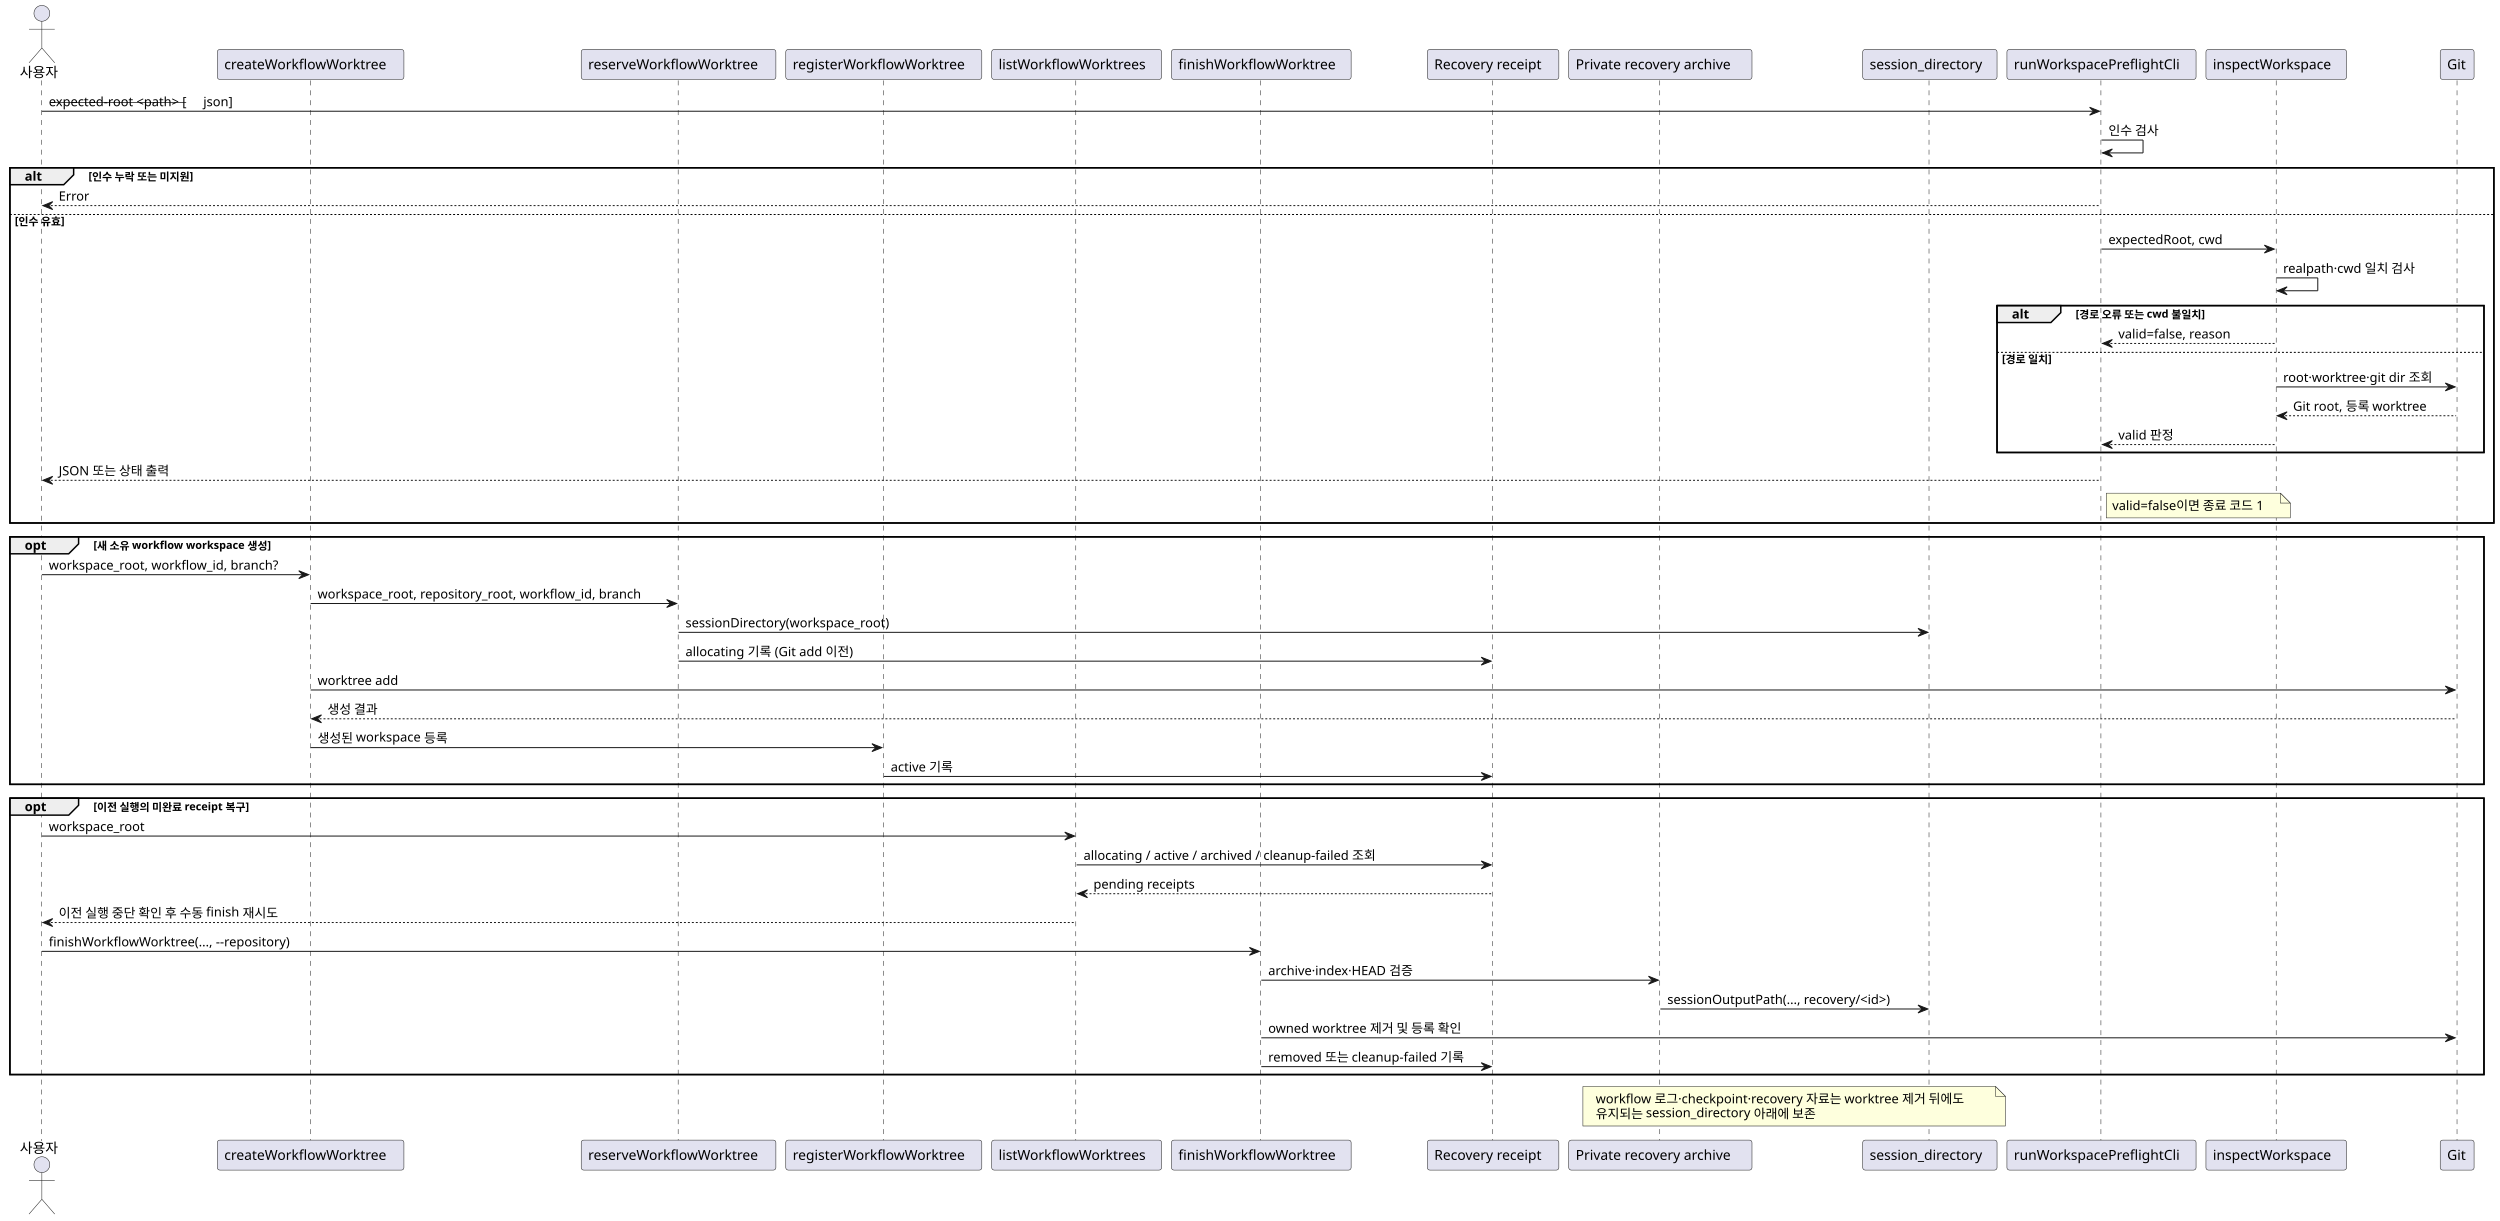
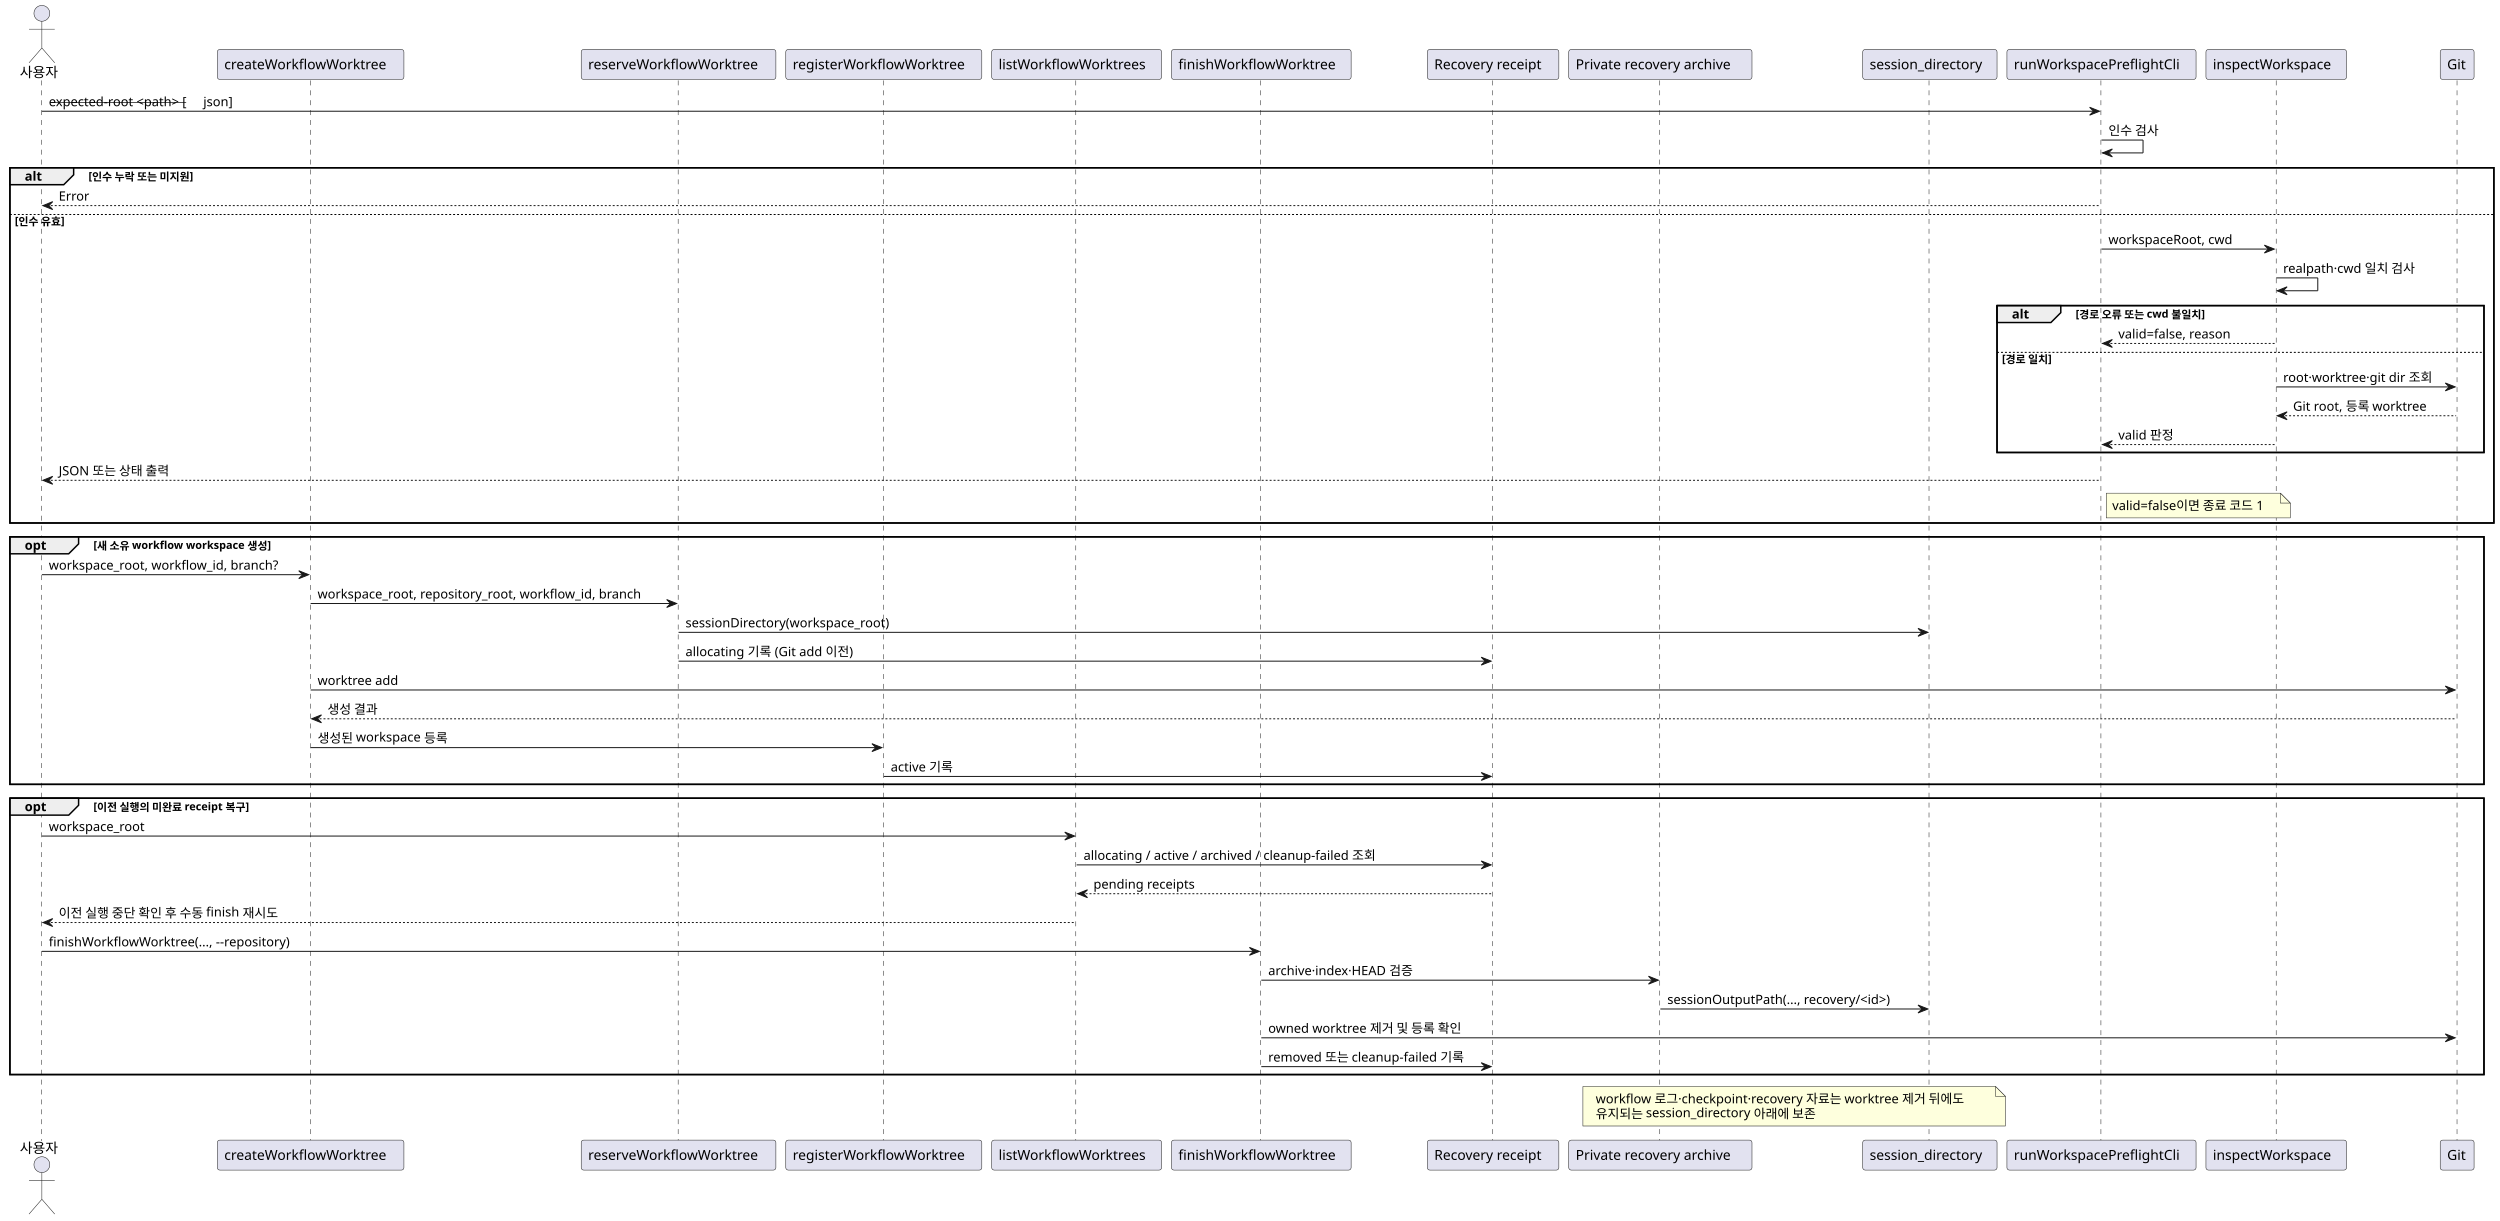
<svg xmlns="http://www.w3.org/2000/svg" contentStyleType="text/css" height="1234px" preserveAspectRatio="none" style="width:2527px;height:1234px;background:#FFFFFF;" version="1.1" viewBox="0 0 2527 1234" width="2527px" zoomAndPan="magnify">
  <defs />
  <g>
    <rect fill="none" height="359.07" style="stroke:#000000;stroke-width:1.5;" width="2510.794" x="10" y="169.562" />
    <rect fill="none" height="148.469" style="stroke:#000000;stroke-width:1.5;" width="492.188" x="2018.606" y="308.898" />
    <rect fill="none" height="250.195" style="stroke:#000000;stroke-width:1.5;" width="2500.794" x="10" y="542.633" />
    <rect fill="none" height="279.328" style="stroke:#000000;stroke-width:1.5;" width="2500.794" x="10" y="806.828" />
    <line style="stroke:#181818;stroke-width:0.5;stroke-dasharray:5.0,5.0;" x1="42" x2="42" y1="81.297" y2="1153.422" />
    <line style="stroke:#181818;stroke-width:0.5;stroke-dasharray:5.0,5.0;" x1="313.682" x2="313.682" y1="81.297" y2="1153.422" />
    <line style="stroke:#181818;stroke-width:0.5;stroke-dasharray:5.0,5.0;" x1="685.486" x2="685.486" y1="81.297" y2="1153.422" />
    <line style="stroke:#181818;stroke-width:0.5;stroke-dasharray:5.0,5.0;" x1="893.266" x2="893.266" y1="81.297" y2="1153.422" />
    <line style="stroke:#181818;stroke-width:0.5;stroke-dasharray:5.0,5.0;" x1="1087.412" x2="1087.412" y1="81.297" y2="1153.422" />
    <line style="stroke:#181818;stroke-width:0.5;stroke-dasharray:5.0,5.0;" x1="1274.117" x2="1274.117" y1="81.297" y2="1153.422" />
    <line style="stroke:#181818;stroke-width:0.5;stroke-dasharray:5.0,5.0;" x1="1508.748" x2="1508.748" y1="81.297" y2="1153.422" />
    <line style="stroke:#181818;stroke-width:0.5;stroke-dasharray:5.0,5.0;" x1="1677.687" x2="1677.687" y1="81.297" y2="1153.422" />
    <line style="stroke:#181818;stroke-width:0.5;stroke-dasharray:5.0,5.0;" x1="1949.844" x2="1949.844" y1="81.297" y2="1153.422" />
    <line style="stroke:#181818;stroke-width:0.5;stroke-dasharray:5.0,5.0;" x1="2123.606" x2="2123.606" y1="81.297" y2="1153.422" />
    <line style="stroke:#181818;stroke-width:0.5;stroke-dasharray:5.0,5.0;" x1="2300.773" x2="2300.773" y1="81.297" y2="1153.422" />
    <line style="stroke:#181818;stroke-width:0.5;stroke-dasharray:5.0,5.0;" x1="2483.566" x2="2483.566" y1="81.297" y2="1153.422" />
    <text fill="#000000" font-family="sans-serif" font-size="14" lengthAdjust="spacing" textLength="38.64" x="20" y="77.995">사용자</text>
    <ellipse cx="42.32" cy="13.5" fill="#E2E2F0" rx="8" ry="8" style="stroke:#181818;stroke-width:0.5;" />
    <path d="M42.32,21.5 L42.32,48.5 M29.32,29.5 L55.32,29.5 M42.32,48.5 L29.32,63.5 M42.32,48.5 L55.32,63.5 " fill="none" style="stroke:#181818;stroke-width:0.5;" />
    <text fill="#000000" font-family="sans-serif" font-size="14" lengthAdjust="spacing" textLength="38.64" x="20" y="1165.417">사용자</text>
    <ellipse cx="42.32" cy="1177.219" fill="#E2E2F0" rx="8" ry="8" style="stroke:#181818;stroke-width:0.5;" />
    <path d="M42.32,1185.219 L42.32,1212.219 M29.32,1193.219 L55.32,1193.219 M42.32,1212.219 L29.32,1227.219 M42.32,1212.219 L55.32,1227.219 " fill="none" style="stroke:#181818;stroke-width:0.5;" />
    <rect fill="#E2E2F0" height="30.297" rx="2.5" ry="2.5" style="stroke:#181818;stroke-width:0.5;" width="188.597" x="219.682" y="50" />
    <text fill="#000000" font-family="sans-serif" font-size="14" lengthAdjust="spacing" textLength="174.597" x="226.682" y="69.995">createWorkflowWorktree</text>
    <rect fill="#E2E2F0" height="30.297" rx="2.5" ry="2.5" style="stroke:#181818;stroke-width:0.5;" width="188.597" x="219.682" y="1152.422" />
    <text fill="#000000" font-family="sans-serif" font-size="14" lengthAdjust="spacing" textLength="174.597" x="226.682" y="1172.417">createWorkflowWorktree</text>
    <rect fill="#E2E2F0" height="30.297" rx="2.5" ry="2.5" style="stroke:#181818;stroke-width:0.5;" width="196.779" x="587.486" y="50" />
    <text fill="#000000" font-family="sans-serif" font-size="14" lengthAdjust="spacing" textLength="182.779" x="594.486" y="69.995">reserveWorkflowWorktree</text>
    <rect fill="#E2E2F0" height="30.297" rx="2.5" ry="2.5" style="stroke:#181818;stroke-width:0.5;" width="196.779" x="587.486" y="1152.422" />
    <text fill="#000000" font-family="sans-serif" font-size="14" lengthAdjust="spacing" textLength="182.779" x="594.486" y="1172.417">reserveWorkflowWorktree</text>
    <rect fill="#E2E2F0" height="30.297" rx="2.5" ry="2.5" style="stroke:#181818;stroke-width:0.5;" width="198.147" x="794.266" y="50" />
    <text fill="#000000" font-family="sans-serif" font-size="14" lengthAdjust="spacing" textLength="184.147" x="801.266" y="69.995">registerWorkflowWorktree</text>
    <rect fill="#E2E2F0" height="30.297" rx="2.5" ry="2.5" style="stroke:#181818;stroke-width:0.5;" width="198.147" x="794.266" y="1152.422" />
    <text fill="#000000" font-family="sans-serif" font-size="14" lengthAdjust="spacing" textLength="184.147" x="801.266" y="1172.417">registerWorkflowWorktree</text>
    <rect fill="#E2E2F0" height="30.297" rx="2.5" ry="2.5" style="stroke:#181818;stroke-width:0.5;" width="171.705" x="1002.412" y="50" />
    <text fill="#000000" font-family="sans-serif" font-size="14" lengthAdjust="spacing" textLength="157.705" x="1009.412" y="69.995">listWorkflowWorktrees</text>
    <rect fill="#E2E2F0" height="30.297" rx="2.5" ry="2.5" style="stroke:#181818;stroke-width:0.5;" width="171.705" x="1002.412" y="1152.422" />
    <text fill="#000000" font-family="sans-serif" font-size="14" lengthAdjust="spacing" textLength="157.705" x="1009.412" y="1172.417">listWorkflowWorktrees</text>
    <rect fill="#E2E2F0" height="30.297" rx="2.5" ry="2.5" style="stroke:#181818;stroke-width:0.5;" width="181.597" x="1184.117" y="50" />
    <text fill="#000000" font-family="sans-serif" font-size="14" lengthAdjust="spacing" textLength="167.597" x="1191.117" y="69.995">finishWorkflowWorktree</text>
    <rect fill="#E2E2F0" height="30.297" rx="2.5" ry="2.5" style="stroke:#181818;stroke-width:0.5;" width="181.597" x="1184.117" y="1152.422" />
    <text fill="#000000" font-family="sans-serif" font-size="14" lengthAdjust="spacing" textLength="167.597" x="1191.117" y="1172.417">finishWorkflowWorktree</text>
    <rect fill="#E2E2F0" height="30.297" rx="2.5" ry="2.5" style="stroke:#181818;stroke-width:0.5;" width="132.939" x="1442.748" y="50" />
    <text fill="#000000" font-family="sans-serif" font-size="14" lengthAdjust="spacing" textLength="118.939" x="1449.748" y="69.995">Recovery receipt</text>
    <rect fill="#E2E2F0" height="30.297" rx="2.5" ry="2.5" style="stroke:#181818;stroke-width:0.5;" width="132.939" x="1442.748" y="1152.422" />
    <text fill="#000000" font-family="sans-serif" font-size="14" lengthAdjust="spacing" textLength="118.939" x="1449.748" y="1172.417">Recovery receipt</text>
    <rect fill="#E2E2F0" height="30.297" rx="2.5" ry="2.5" style="stroke:#181818;stroke-width:0.5;" width="185.22" x="1585.687" y="50" />
    <text fill="#000000" font-family="sans-serif" font-size="14" lengthAdjust="spacing" textLength="171.22" x="1592.687" y="69.995">Private recovery archive</text>
    <rect fill="#E2E2F0" height="30.297" rx="2.5" ry="2.5" style="stroke:#181818;stroke-width:0.5;" width="185.22" x="1585.687" y="1152.422" />
    <text fill="#000000" font-family="sans-serif" font-size="14" lengthAdjust="spacing" textLength="171.22" x="1592.687" y="1172.417">Private recovery archive</text>
    <rect fill="#E2E2F0" height="30.297" rx="2.5" ry="2.5" style="stroke:#181818;stroke-width:0.5;" width="135.762" x="1882.844" y="50" />
    <text fill="#000000" font-family="sans-serif" font-size="14" lengthAdjust="spacing" textLength="121.762" x="1889.844" y="69.995">session_directory</text>
    <rect fill="#E2E2F0" height="30.297" rx="2.5" ry="2.5" style="stroke:#181818;stroke-width:0.5;" width="135.762" x="1882.844" y="1152.422" />
    <text fill="#000000" font-family="sans-serif" font-size="14" lengthAdjust="spacing" textLength="121.762" x="1889.844" y="1172.417">session_directory</text>
    <rect fill="#E2E2F0" height="30.297" rx="2.5" ry="2.5" style="stroke:#181818;stroke-width:0.5;" width="191.167" x="2028.606" y="50" />
    <text fill="#000000" font-family="sans-serif" font-size="14" lengthAdjust="spacing" textLength="177.167" x="2035.606" y="69.995">runWorkspacePreflightCli</text>
    <rect fill="#E2E2F0" height="30.297" rx="2.5" ry="2.5" style="stroke:#181818;stroke-width:0.5;" width="191.167" x="2028.606" y="1152.422" />
    <text fill="#000000" font-family="sans-serif" font-size="14" lengthAdjust="spacing" textLength="177.167" x="2035.606" y="1172.417">runWorkspacePreflightCli</text>
    <rect fill="#E2E2F0" height="30.297" rx="2.5" ry="2.5" style="stroke:#181818;stroke-width:0.5;" width="142.085" x="2229.773" y="50" />
    <text fill="#000000" font-family="sans-serif" font-size="14" lengthAdjust="spacing" textLength="128.085" x="2236.773" y="69.995">inspectWorkspace</text>
    <rect fill="#E2E2F0" height="30.297" rx="2.5" ry="2.5" style="stroke:#181818;stroke-width:0.5;" width="142.085" x="2229.773" y="1152.422" />
    <text fill="#000000" font-family="sans-serif" font-size="14" lengthAdjust="spacing" textLength="128.085" x="2236.773" y="1172.417">inspectWorkspace</text>
    <rect fill="#E2E2F0" height="30.297" rx="2.5" ry="2.5" style="stroke:#181818;stroke-width:0.5;" width="34.227" x="2466.566" y="50" />
    <text fill="#000000" font-family="sans-serif" font-size="14" lengthAdjust="spacing" textLength="20.227" x="2473.566" y="69.995">Git</text>
    <rect fill="#E2E2F0" height="30.297" rx="2.5" ry="2.5" style="stroke:#181818;stroke-width:0.5;" width="34.227" x="2466.566" y="1152.422" />
    <text fill="#000000" font-family="sans-serif" font-size="14" lengthAdjust="spacing" textLength="20.227" x="2473.566" y="1172.417">Git</text>
    <polygon fill="#181818" points="2112.189,108.43,2122.189,112.43,2112.189,116.43,2116.189,112.43" style="stroke:#181818;stroke-width:1.0;" />
    <line style="stroke:#181818;stroke-width:1.0;" x1="42.32" x2="2118.189" y1="112.43" y2="112.43" />
    <text fill="#000000" font-family="sans-serif" font-size="13" lengthAdjust="spacing" text-decoration="line-through" textLength="156.152" x="49.32" y="107.364">expected-root &lt;path&gt; [</text>
    <text fill="#000000" font-family="sans-serif" font-size="13" lengthAdjust="spacing" textLength="31.649" x="205.472" y="107.364">json]</text>
    <line style="stroke:#181818;stroke-width:1.0;" x1="2124.189" x2="2166.189" y1="141.562" y2="141.562" />
    <line style="stroke:#181818;stroke-width:1.0;" x1="2166.189" x2="2166.189" y1="141.562" y2="154.562" />
    <line style="stroke:#181818;stroke-width:1.0;" x1="2125.189" x2="2166.189" y1="154.562" y2="154.562" />
    <polygon fill="#181818" points="2135.189,150.562,2125.189,154.562,2135.189,158.562,2131.189,154.562" style="stroke:#181818;stroke-width:1.0;" />
    <text fill="#000000" font-family="sans-serif" font-size="13" lengthAdjust="spacing" textLength="51.972" x="2131.189" y="136.497">인수 검사</text>
    <path d="M10,169.562 L74.443,169.562 L74.443,176.695 L64.443,186.695 L10,186.695 L10,169.562 " fill="#EEEEEE" style="stroke:#000000;stroke-width:1.5;" />
    <rect fill="none" height="359.07" style="stroke:#000000;stroke-width:1.5;" width="2510.794" x="10" y="169.562" />
    <text fill="#000000" font-family="sans-serif" font-size="13" font-weight="bold" lengthAdjust="spacing" textLength="19.443" x="25" y="182.629">alt</text>
    <text fill="#000000" font-family="sans-serif" font-size="11" font-weight="bold" lengthAdjust="spacing" textLength="112.623" x="89.443" y="181.773">[인수 누락 또는 미지원]</text>
    <polygon fill="#181818" points="53.32,203.828,43.32,207.828,53.32,211.828,49.32,207.828" style="stroke:#181818;stroke-width:1.0;" />
    <line style="stroke:#181818;stroke-width:1.0;stroke-dasharray:2.0,2.0;" x1="47.32" x2="2123.189" y1="207.828" y2="207.828" />
    <text fill="#000000" font-family="sans-serif" font-size="13" lengthAdjust="spacing" textLength="32.202" x="59.32" y="202.762">Error</text>
    <line style="stroke:#000000;stroke-width:1.0;stroke-dasharray:2.0,2.0;" x1="10" x2="2520.794" y1="216.828" y2="216.828" />
    <text fill="#000000" font-family="sans-serif" font-size="11" font-weight="bold" lengthAdjust="spacing" textLength="54.364" x="15" y="227.039">[인수 유효]</text>
    <polygon fill="#181818" points="2288.815,247.766,2298.815,251.766,2288.815,255.766,2292.815,251.766" style="stroke:#181818;stroke-width:1.0;" />
    <line style="stroke:#181818;stroke-width:1.0;" x1="2124.189" x2="2294.815" y1="251.766" y2="251.766" />
-     <text fill="#000000" font-family="sans-serif" font-size="13" lengthAdjust="spacing" textLength="124.769" x="2131.189" y="246.7">expectedRoot, cwd</text>
+     <text fill="#000000" font-family="sans-serif" font-size="13" lengthAdjust="spacing" textLength="124.769" x="2131.189" y="246.7">workspaceRoot, cwd</text>
    <line style="stroke:#181818;stroke-width:1.0;" x1="2300.815" x2="2342.815" y1="280.898" y2="280.898" />
    <line style="stroke:#181818;stroke-width:1.0;" x1="2342.815" x2="2342.815" y1="280.898" y2="293.898" />
    <line style="stroke:#181818;stroke-width:1.0;" x1="2301.815" x2="2342.815" y1="293.898" y2="293.898" />
    <polygon fill="#181818" points="2311.815,289.898,2301.815,293.898,2311.815,297.898,2307.815,293.898" style="stroke:#181818;stroke-width:1.0;" />
    <text fill="#000000" font-family="sans-serif" font-size="13" lengthAdjust="spacing" textLength="140.744" x="2307.815" y="275.832">realpath·cwd 일치 검사</text>
    <path d="M2018.606,308.898 L2083.049,308.898 L2083.049,316.031 L2073.049,326.031 L2018.606,326.031 L2018.606,308.898 " fill="#EEEEEE" style="stroke:#000000;stroke-width:1.5;" />
    <rect fill="none" height="148.469" style="stroke:#000000;stroke-width:1.5;" width="492.188" x="2018.606" y="308.898" />
    <text fill="#000000" font-family="sans-serif" font-size="13" font-weight="bold" lengthAdjust="spacing" textLength="19.443" x="2033.606" y="321.965">alt</text>
    <text fill="#000000" font-family="sans-serif" font-size="11" font-weight="bold" lengthAdjust="spacing" textLength="141.009" x="2098.049" y="321.109">[경로 오류 또는 cwd 불일치]</text>
    <polygon fill="#181818" points="2135.189,343.164,2125.189,347.164,2135.189,351.164,2131.189,347.164" style="stroke:#181818;stroke-width:1.0;" />
    <line style="stroke:#181818;stroke-width:1.0;stroke-dasharray:2.0,2.0;" x1="2129.189" x2="2299.815" y1="347.164" y2="347.164" />
    <text fill="#000000" font-family="sans-serif" font-size="13" lengthAdjust="spacing" textLength="125.493" x="2141.189" y="342.098">valid=false, reason</text>
    <line style="stroke:#000000;stroke-width:1.0;stroke-dasharray:2.0,2.0;" x1="2018.606" x2="2510.794" y1="356.164" y2="356.164" />
    <text fill="#000000" font-family="sans-serif" font-size="11" font-weight="bold" lengthAdjust="spacing" textLength="54.364" x="2023.606" y="366.375">[경로 일치]</text>
    <polygon fill="#181818" points="2471.68,387.102,2481.68,391.102,2471.68,395.102,2475.68,391.102" style="stroke:#181818;stroke-width:1.0;" />
    <line style="stroke:#181818;stroke-width:1.0;" x1="2300.815" x2="2477.68" y1="391.102" y2="391.102" />
    <text fill="#000000" font-family="sans-serif" font-size="13" lengthAdjust="spacing" textLength="158.865" x="2307.815" y="386.036">root·worktree·git dir 조회</text>
    <polygon fill="#181818" points="2311.815,416.234,2301.815,420.234,2311.815,424.234,2307.815,420.234" style="stroke:#181818;stroke-width:1.0;" />
    <line style="stroke:#181818;stroke-width:1.0;stroke-dasharray:2.0,2.0;" x1="2305.815" x2="2482.68" y1="420.234" y2="420.234" />
    <text fill="#000000" font-family="sans-serif" font-size="13" lengthAdjust="spacing" textLength="143.478" x="2317.815" y="415.168">Git root, 등록 worktree</text>
    <polygon fill="#181818" points="2135.189,445.367,2125.189,449.367,2135.189,453.367,2131.189,449.367" style="stroke:#181818;stroke-width:1.0;" />
    <line style="stroke:#181818;stroke-width:1.0;stroke-dasharray:2.0,2.0;" x1="2129.189" x2="2299.815" y1="449.367" y2="449.367" />
    <text fill="#000000" font-family="sans-serif" font-size="13" lengthAdjust="spacing" textLength="59.188" x="2141.189" y="444.301">valid 판정</text>
    <polygon fill="#181818" points="53.32,481.5,43.32,485.5,53.32,489.5,49.32,485.5" style="stroke:#181818;stroke-width:1.0;" />
    <line style="stroke:#181818;stroke-width:1.0;stroke-dasharray:2.0,2.0;" x1="47.32" x2="2123.189" y1="485.5" y2="485.5" />
    <text fill="#000000" font-family="sans-serif" font-size="13" lengthAdjust="spacing" textLength="116.2" x="59.32" y="480.434">JSON 또는 상태 출력</text>
    <path d="M2129,498.5 L2129,523.5 L2315,523.5 L2315,508.5 L2305,498.5 L2129,498.5 " fill="#FEFFDD" style="stroke:#181818;stroke-width:0.5;" />
    <path d="M2305,498.5 L2305,508.5 L2315,508.5 L2305,498.5 " fill="#FEFFDD" style="stroke:#181818;stroke-width:0.5;" />
    <text fill="#000000" font-family="sans-serif" font-size="13" lengthAdjust="spacing" textLength="165.382" x="2135" y="515.567">valid=false이면 종료 코드 1</text>
    <path d="M10,542.633 L79.451,542.633 L79.451,549.766 L69.451,559.766 L10,559.766 L10,542.633 " fill="#EEEEEE" style="stroke:#000000;stroke-width:1.5;" />
    <rect fill="none" height="250.195" style="stroke:#000000;stroke-width:1.5;" width="2500.794" x="10" y="542.633" />
    <text fill="#000000" font-family="sans-serif" font-size="13" font-weight="bold" lengthAdjust="spacing" textLength="24.451" x="25" y="555.7">opt</text>
    <text fill="#000000" font-family="sans-serif" font-size="11" font-weight="bold" lengthAdjust="spacing" textLength="198.992" x="94.451" y="554.843">[새 소유 workflow workspace 생성]</text>
    <polygon fill="#181818" points="301.98,576.898,311.98,580.898,301.98,584.898,305.98,580.898" style="stroke:#181818;stroke-width:1.0;" />
    <line style="stroke:#181818;stroke-width:1.0;" x1="42.32" x2="307.98" y1="580.898" y2="580.898" />
    <text fill="#000000" font-family="sans-serif" font-size="13" lengthAdjust="spacing" textLength="247.66" x="49.32" y="575.832">workspace_root, workflow_id, branch?</text>
    <polygon fill="#181818" points="673.876,606.031,683.876,610.031,673.876,614.031,677.876,610.031" style="stroke:#181818;stroke-width:1.0;" />
    <line style="stroke:#181818;stroke-width:1.0;" x1="313.98" x2="679.876" y1="610.031" y2="610.031" />
    <text fill="#000000" font-family="sans-serif" font-size="13" lengthAdjust="spacing" textLength="347.896" x="320.98" y="604.965">workspace_root, repository_root, workflow_id, branch</text>
    <polygon fill="#181818" points="1938.725,635.164,1948.725,639.164,1938.725,643.164,1942.725,639.164" style="stroke:#181818;stroke-width:1.0;" />
    <line style="stroke:#181818;stroke-width:1.0;" x1="685.876" x2="1944.725" y1="639.164" y2="639.164" />
    <text fill="#000000" font-family="sans-serif" font-size="13" lengthAdjust="spacing" textLength="220.911" x="692.876" y="634.098">sessionDirectory(workspace_root)</text>
    <polygon fill="#181818" points="1497.218,664.297,1507.218,668.297,1497.218,672.297,1501.218,668.297" style="stroke:#181818;stroke-width:1.0;" />
    <line style="stroke:#181818;stroke-width:1.0;" x1="685.876" x2="1503.218" y1="668.297" y2="668.297" />
    <text fill="#000000" font-family="sans-serif" font-size="13" lengthAdjust="spacing" textLength="181.223" x="692.876" y="663.231">allocating 기록 (Git add 이전)</text>
    <polygon fill="#181818" points="2471.68,693.43,2481.68,697.43,2471.68,701.43,2475.68,697.43" style="stroke:#181818;stroke-width:1.0;" />
    <line style="stroke:#181818;stroke-width:1.0;" x1="313.98" x2="2477.68" y1="697.43" y2="697.43" />
    <text fill="#000000" font-family="sans-serif" font-size="13" lengthAdjust="spacing" textLength="86.499" x="320.98" y="692.364">worktree add</text>
    <polygon fill="#181818" points="324.98,722.562,314.98,726.562,324.98,730.562,320.98,726.562" style="stroke:#181818;stroke-width:1.0;" />
    <line style="stroke:#181818;stroke-width:1.0;stroke-dasharray:2.0,2.0;" x1="318.98" x2="2482.68" y1="726.562" y2="726.562" />
    <text fill="#000000" font-family="sans-serif" font-size="13" lengthAdjust="spacing" textLength="51.972" x="330.98" y="721.497">생성 결과</text>
    <polygon fill="#181818" points="881.339,751.695,891.339,755.695,881.339,759.695,885.339,755.695" style="stroke:#181818;stroke-width:1.0;" />
    <line style="stroke:#181818;stroke-width:1.0;" x1="313.98" x2="887.339" y1="755.695" y2="755.695" />
    <text fill="#000000" font-family="sans-serif" font-size="13" lengthAdjust="spacing" textLength="137.66" x="320.98" y="750.629">생성된 workspace 등록</text>
    <polygon fill="#181818" points="1497.218,780.828,1507.218,784.828,1497.218,788.828,1501.218,784.828" style="stroke:#181818;stroke-width:1.0;" />
    <line style="stroke:#181818;stroke-width:1.0;" x1="893.339" x2="1503.218" y1="784.828" y2="784.828" />
    <text fill="#000000" font-family="sans-serif" font-size="13" lengthAdjust="spacing" textLength="67.567" x="900.339" y="779.762">active 기록</text>
    <path d="M10,806.828 L79.451,806.828 L79.451,813.961 L69.451,823.961 L10,823.961 L10,806.828 " fill="#EEEEEE" style="stroke:#000000;stroke-width:1.5;" />
    <rect fill="none" height="279.328" style="stroke:#000000;stroke-width:1.5;" width="2500.794" x="10" y="806.828" />
    <text fill="#000000" font-family="sans-serif" font-size="13" font-weight="bold" lengthAdjust="spacing" textLength="24.451" x="25" y="819.895">opt</text>
    <text fill="#000000" font-family="sans-serif" font-size="11" font-weight="bold" lengthAdjust="spacing" textLength="170.341" x="94.451" y="819.039">[이전 실행의 미완료 receipt 복구]</text>
    <polygon fill="#181818" points="1076.265,841.094,1086.265,845.094,1076.265,849.094,1080.265,845.094" style="stroke:#181818;stroke-width:1.0;" />
    <line style="stroke:#181818;stroke-width:1.0;" x1="42.32" x2="1082.265" y1="845.094" y2="845.094" />
    <text fill="#000000" font-family="sans-serif" font-size="13" lengthAdjust="spacing" textLength="102.445" x="49.32" y="840.028">workspace_root</text>
    <polygon fill="#181818" points="1497.218,870.227,1507.218,874.227,1497.218,878.227,1501.218,874.227" style="stroke:#181818;stroke-width:1.0;" />
    <line style="stroke:#181818;stroke-width:1.0;" x1="1088.265" x2="1503.218" y1="874.227" y2="874.227" />
    <text fill="#000000" font-family="sans-serif" font-size="13" lengthAdjust="spacing" textLength="317.372" x="1095.265" y="869.161">allocating / active / archived / cleanup-failed 조회</text>
    <polygon fill="#181818" points="1099.265,899.359,1089.265,903.359,1099.265,907.359,1095.265,903.359" style="stroke:#181818;stroke-width:1.0;" />
    <line style="stroke:#181818;stroke-width:1.0;stroke-dasharray:2.0,2.0;" x1="1093.265" x2="1508.218" y1="903.359" y2="903.359" />
    <text fill="#000000" font-family="sans-serif" font-size="13" lengthAdjust="spacing" textLength="109.199" x="1105.265" y="898.293">pending receipts</text>
    <polygon fill="#181818" points="53.32,928.492,43.32,932.492,53.32,936.492,49.32,932.492" style="stroke:#181818;stroke-width:1.0;" />
    <line style="stroke:#181818;stroke-width:1.0;stroke-dasharray:2.0,2.0;" x1="47.32" x2="1087.265" y1="932.492" y2="932.492" />
    <text fill="#000000" font-family="sans-serif" font-size="13" lengthAdjust="spacing" textLength="231.418" x="59.32" y="927.426">이전 실행 중단 확인 후 수동 finish 재시도</text>
    <polygon fill="#181818" points="1262.916,957.625,1272.916,961.625,1262.916,965.625,1266.916,961.625" style="stroke:#181818;stroke-width:1.0;" />
    <line style="stroke:#181818;stroke-width:1.0;" x1="42.32" x2="1268.916" y1="961.625" y2="961.625" />
    <text fill="#000000" font-family="sans-serif" font-size="13" lengthAdjust="spacing" textLength="261.834" x="49.32" y="956.559">finishWorkflowWorktree(..., --repository)</text>
    <polygon fill="#181818" points="1666.297,986.758,1676.297,990.758,1666.297,994.758,1670.297,990.758" style="stroke:#181818;stroke-width:1.0;" />
    <line style="stroke:#181818;stroke-width:1.0;" x1="1274.916" x2="1672.297" y1="990.758" y2="990.758" />
    <text fill="#000000" font-family="sans-serif" font-size="13" lengthAdjust="spacing" textLength="157.005" x="1281.916" y="985.692">archive·index·HEAD 검증</text>
    <polygon fill="#181818" points="1938.725,1015.891,1948.725,1019.891,1938.725,1023.891,1942.725,1019.891" style="stroke:#181818;stroke-width:1.0;" />
    <line style="stroke:#181818;stroke-width:1.0;" x1="1678.297" x2="1944.725" y1="1019.891" y2="1019.891" />
    <text fill="#000000" font-family="sans-serif" font-size="13" lengthAdjust="spacing" textLength="248.428" x="1685.297" y="1014.825">sessionOutputPath(..., recovery/&lt;id&gt;)</text>
    <polygon fill="#181818" points="2471.68,1045.023,2481.68,1049.023,2471.68,1053.023,2475.68,1049.023" style="stroke:#181818;stroke-width:1.0;" />
    <line style="stroke:#181818;stroke-width:1.0;" x1="1274.916" x2="2477.68" y1="1049.023" y2="1049.023" />
    <text fill="#000000" font-family="sans-serif" font-size="13" lengthAdjust="spacing" textLength="205.354" x="1281.916" y="1043.957">owned worktree 제거 및 등록 확인</text>
    <polygon fill="#181818" points="1497.218,1074.156,1507.218,1078.156,1497.218,1082.156,1501.218,1078.156" style="stroke:#181818;stroke-width:1.0;" />
    <line style="stroke:#181818;stroke-width:1.0;" x1="1274.916" x2="1503.218" y1="1078.156" y2="1078.156" />
    <text fill="#000000" font-family="sans-serif" font-size="13" lengthAdjust="spacing" textLength="210.302" x="1281.916" y="1073.09">removed 또는 cleanup-failed 기록</text>
    <path d="M1600,1098.156 L1600,1138.156 L2027,1138.156 L2027,1108.156 L2017,1098.156 L1600,1098.156 " fill="#FEFFDD" style="stroke:#181818;stroke-width:0.5;" />
    <path d="M2017,1098.156 L2017,1108.156 L2027,1108.156 L2017,1098.156 " fill="#FEFFDD" style="stroke:#181818;stroke-width:0.5;" />
    <text fill="#000000" font-family="sans-serif" font-size="13" lengthAdjust="spacing" textLength="393.045" x="1612.937" y="1115.223">workflow 로그·checkpoint·recovery 자료는 worktree 제거 뒤에도</text>
    <text fill="#000000" font-family="sans-serif" font-size="13" lengthAdjust="spacing" textLength="233.101" x="1612.937" y="1130.356">유지되는 session_directory 아래에 보존</text>
  </g>
</svg>
